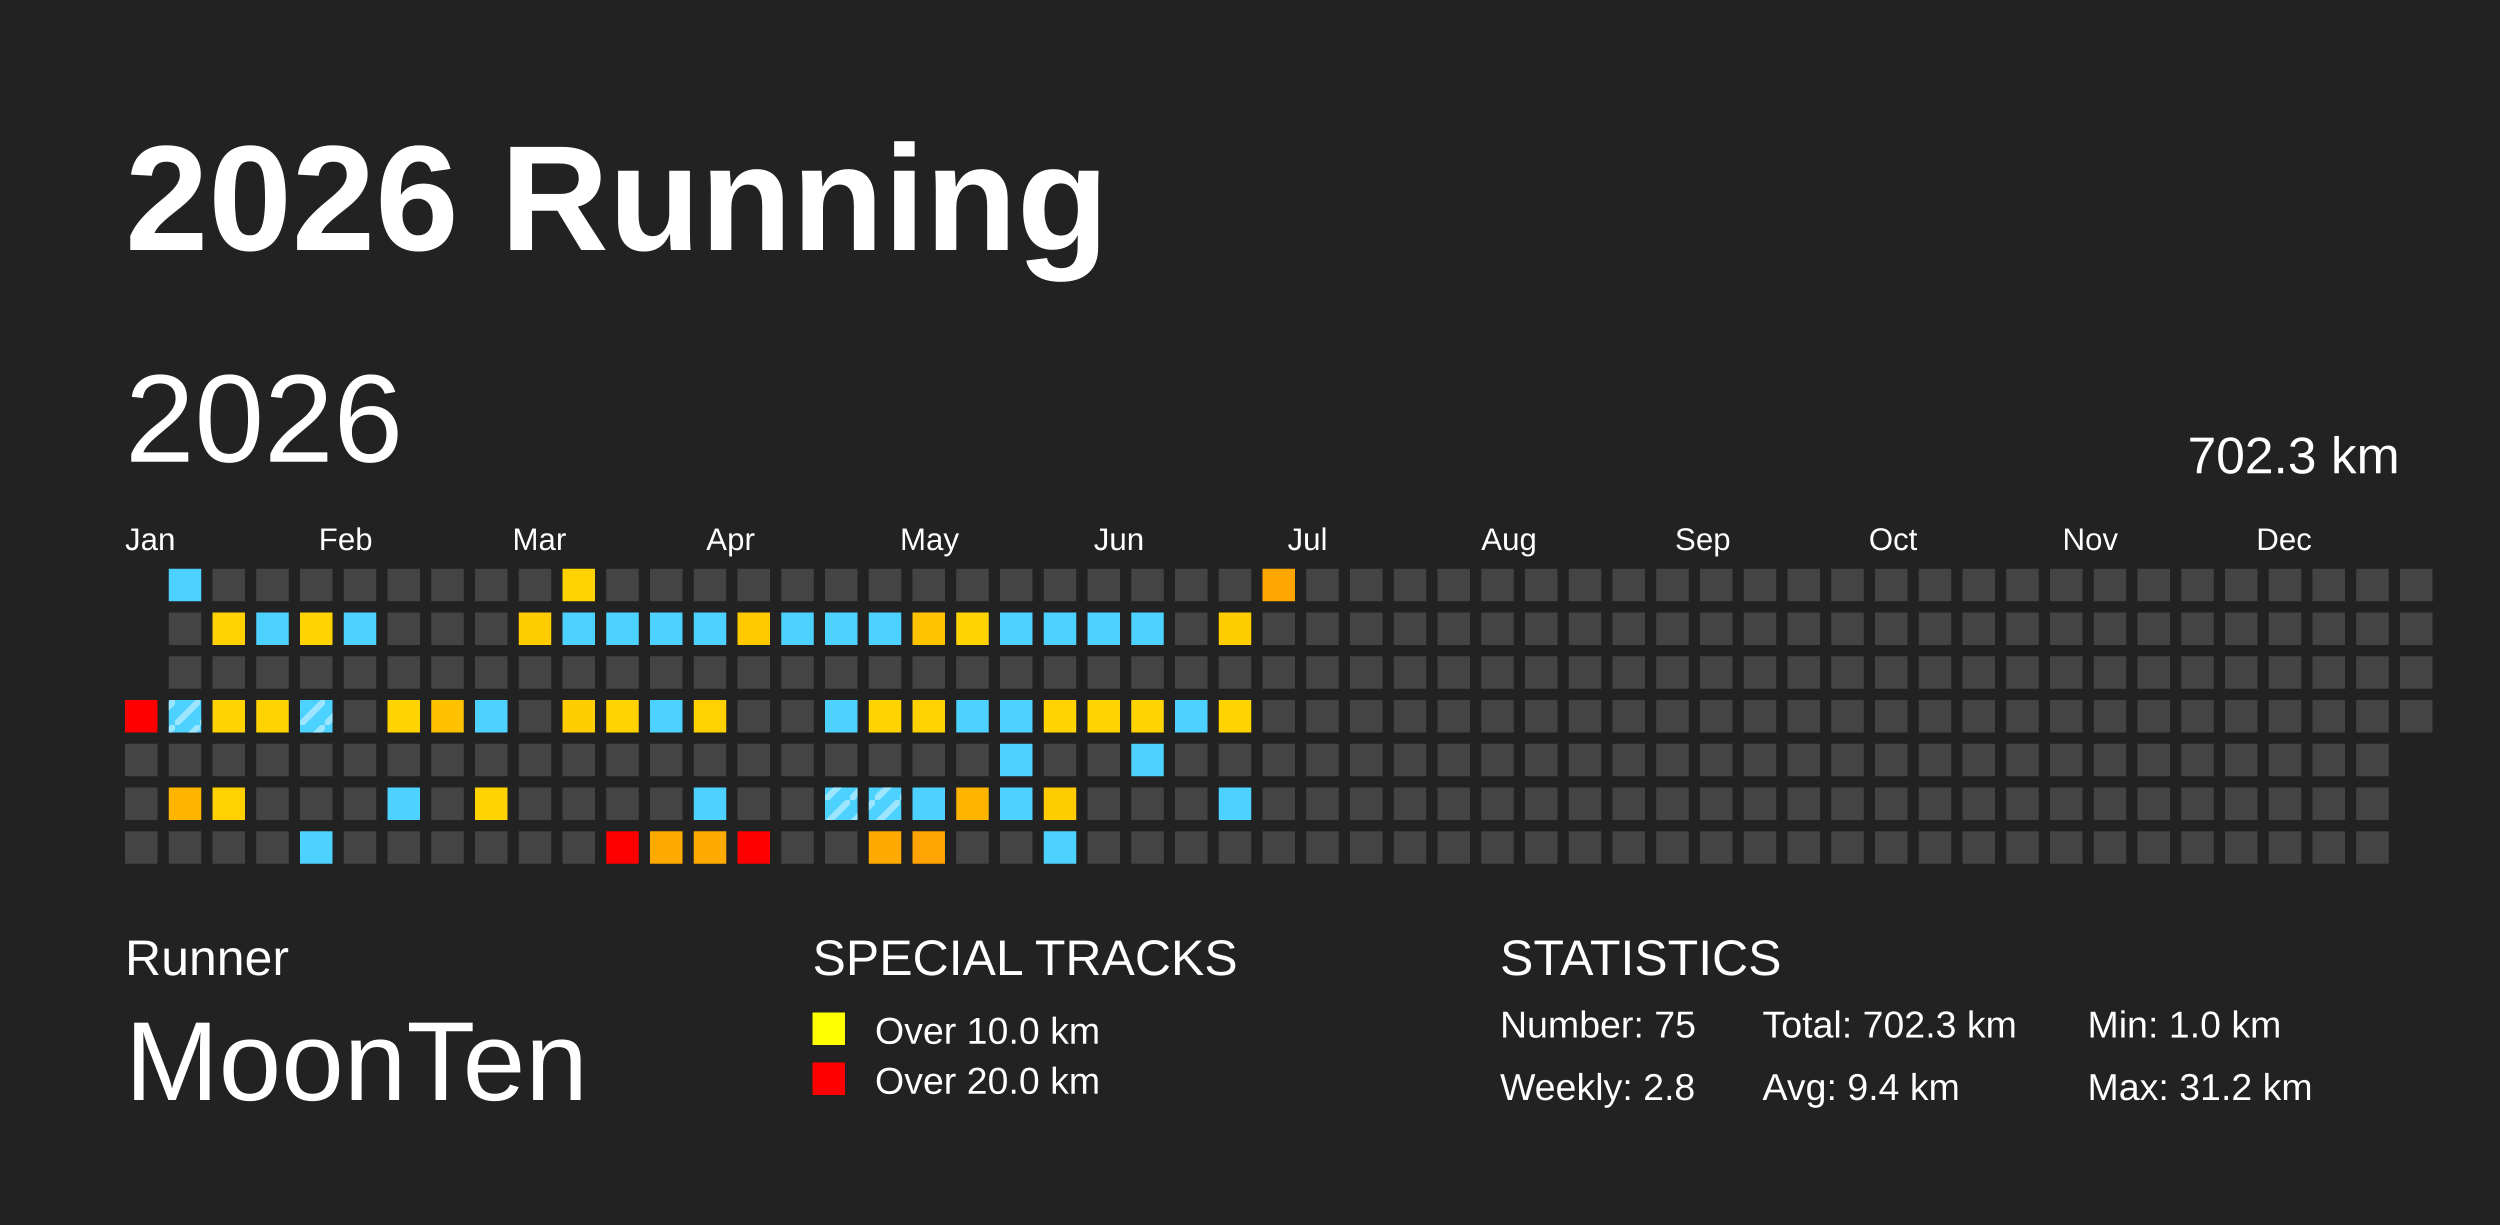
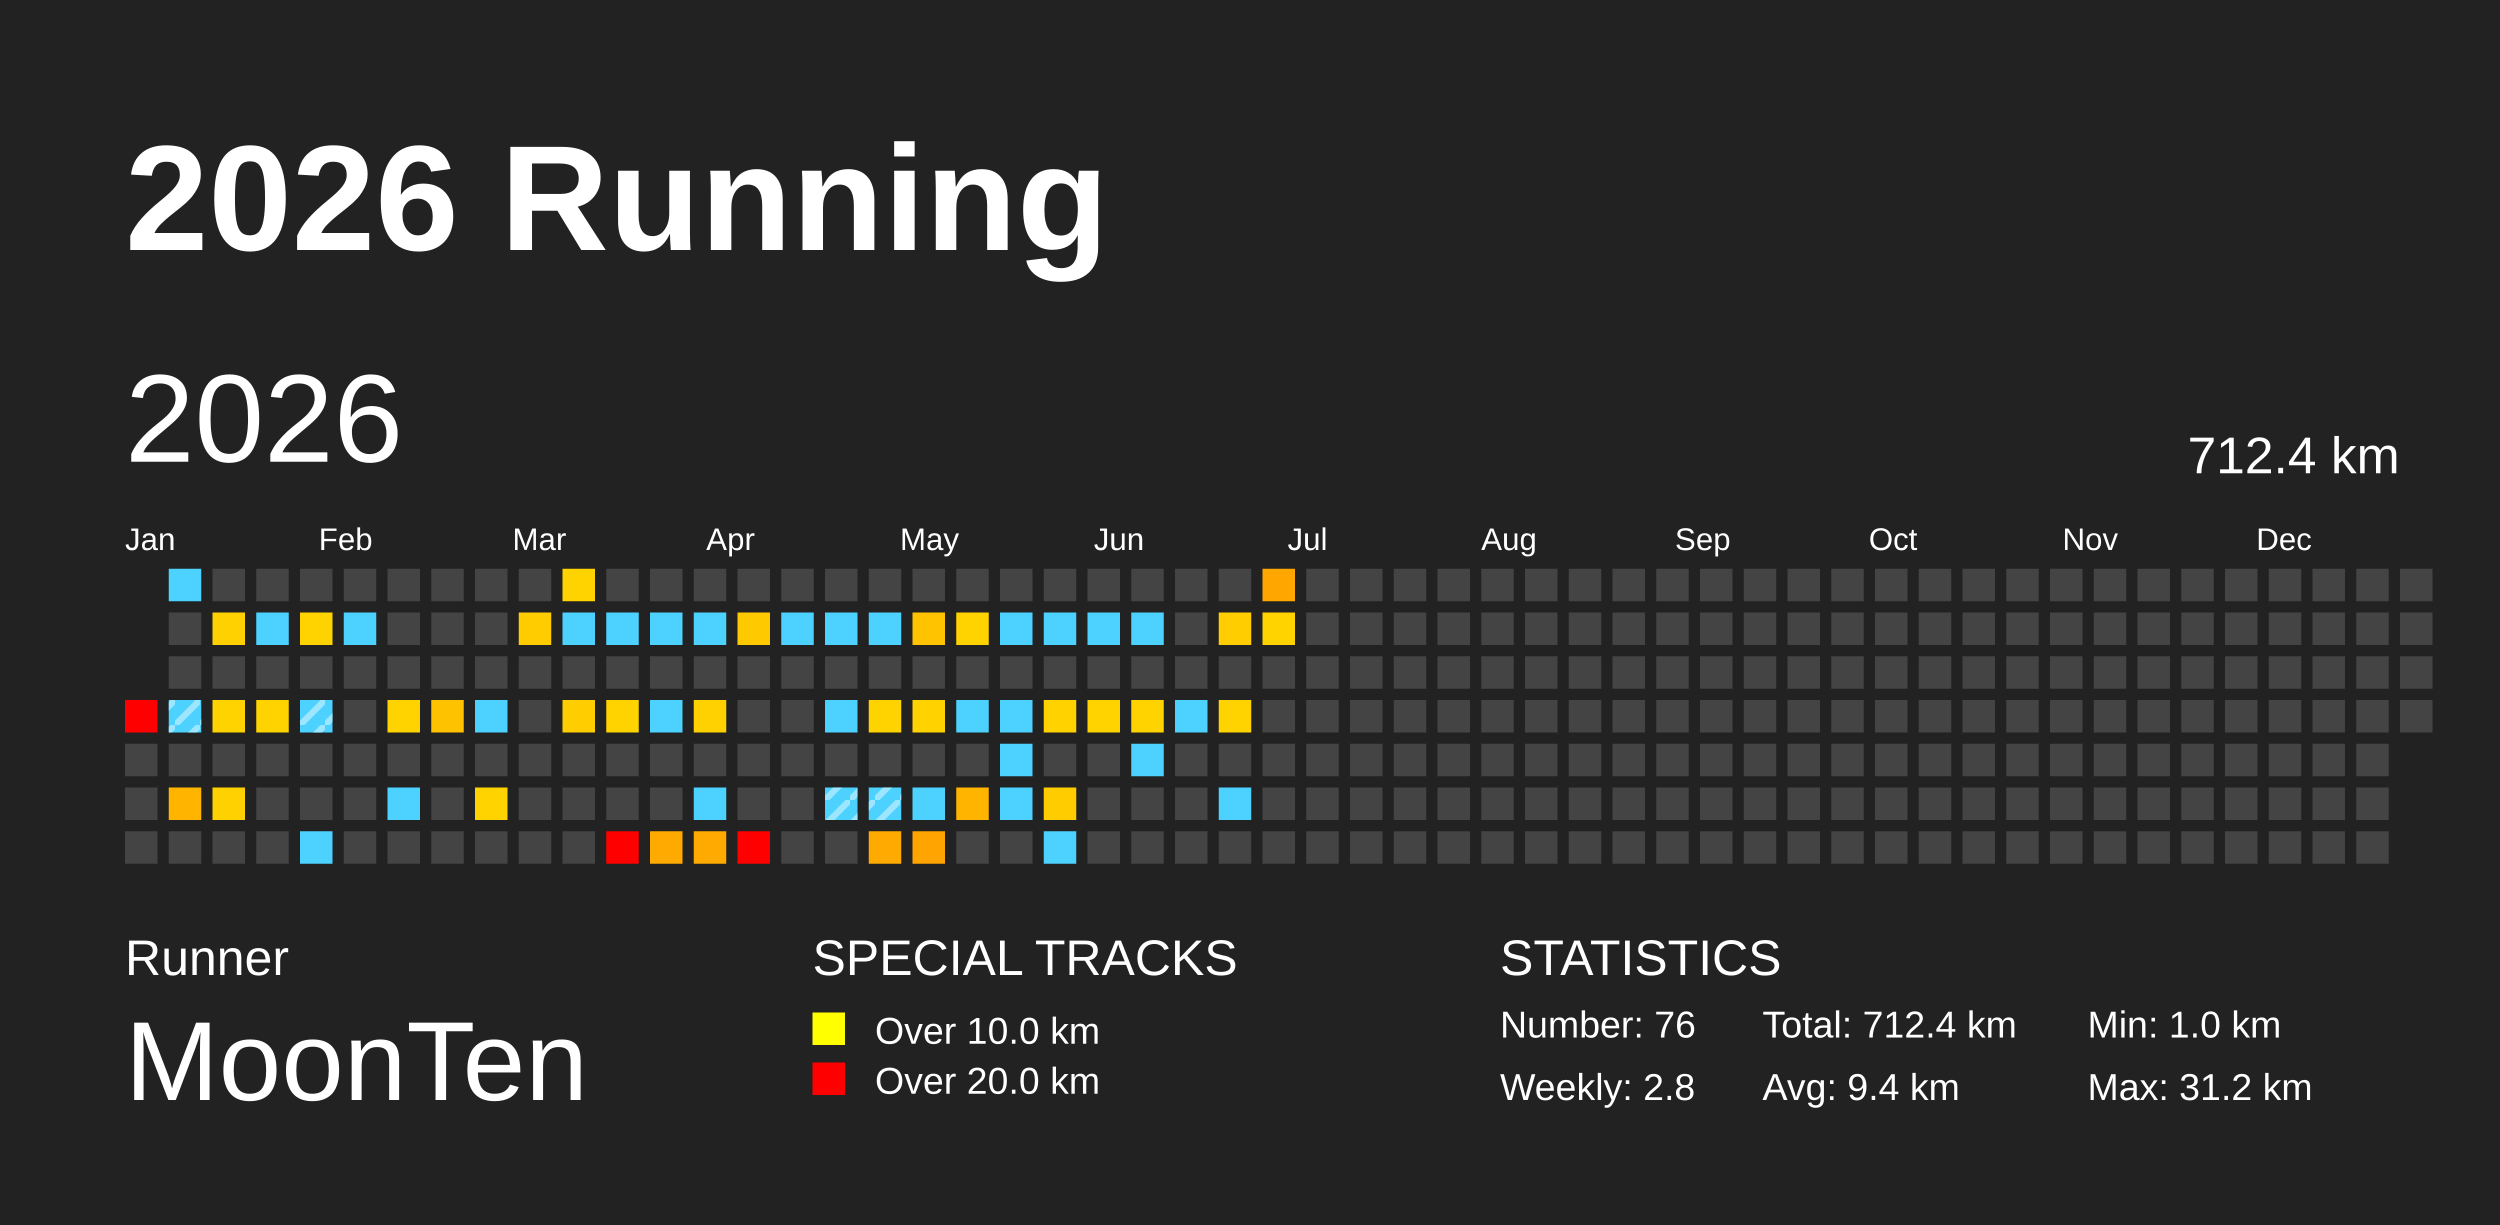
<svg xmlns="http://www.w3.org/2000/svg" baseProfile="full" height="98mm" version="1.1" viewBox="0,0,200,98" width="200mm">
  <defs>
    <pattern height="2" id="indoor-stripe" patternUnits="userSpaceOnUse" width="2">
      <line stroke="white" stroke-opacity="0.45" stroke-width="0.5" x1="0" x2="2" y1="2" y2="0" />
    </pattern>
  </defs>
  <rect fill="#222222" height="98" width="200" x="0" y="0" />
  <text fill="#FFFFFF" style="font-size:12px; font-family:Arial; font-weight:bold;" x="10" y="20">2026 Running</text>
  <text fill="#FFFFFF" style="font-size:4px; font-family:Arial" x="10" y="78">Runner</text>
  <text fill="#FFFFFF" style="font-size:9px; font-family:Arial" x="10" y="88">MoonTen</text>
  <text fill="#FFFFFF" style="font-size:4px; font-family:Arial" x="65" y="78">SPECIAL TRACKS</text>
  <rect fill="yellow" height="2.6" width="2.6" x="65" y="81" />
  <text fill="#FFFFFF" style="font-size:3px; font-family:Arial" x="70" y="83.5">Over 10.0 km</text>
  <rect fill="red" height="2.6" width="2.6" x="65" y="85" />
  <text fill="#FFFFFF" style="font-size:3px; font-family:Arial" x="70" y="87.5">Over 20.0 km</text>
  <text fill="#FFFFFF" style="font-size:4px; font-family:Arial" x="120" y="78">STATISTICS</text>
-   <text fill="#FFFFFF" style="font-size:3px; font-family:Arial" x="120" y="83">Number: 75</text>
+   <text fill="#FFFFFF" style="font-size:3px; font-family:Arial" x="120" y="83">Number: 76</text>
  <text fill="#FFFFFF" style="font-size:3px; font-family:Arial" x="120" y="88">Weekly: 2.8</text>
-   <text fill="#FFFFFF" style="font-size:3px; font-family:Arial" x="141" y="83">Total: 702.3 km</text>
+   <text fill="#FFFFFF" style="font-size:3px; font-family:Arial" x="141" y="83">Total: 712.4 km</text>
  <text fill="#FFFFFF" style="font-size:3px; font-family:Arial" x="141" y="88">Avg: 9.4 km</text>
  <text fill="#FFFFFF" style="font-size:3px; font-family:Arial" x="167" y="83">Min: 1.0 km</text>
  <text fill="#FFFFFF" style="font-size:3px; font-family:Arial" x="167" y="88">Max: 31.2 km</text>
  <text dominant-baseline="hanging" fill="#FFFFFF" style="font-size:10.0px; font-family:Arial;" x="10" y="30">2026</text>
-   <text dominant-baseline="hanging" fill="#FFFFFF" style="font-size:4.125px; font-family:Arial;" x="175" y="35">702.3 km</text>
+   <text dominant-baseline="hanging" fill="#FFFFFF" style="font-size:4.125px; font-family:Arial;" x="175" y="35">712.4 km</text>
  <text fill="#FFFFFF" style="font-size:2.5px; font-family:Arial" x="10.0" y="44">Jan</text>
  <text fill="#FFFFFF" style="font-size:2.5px; font-family:Arial" x="25.5" y="44">Feb</text>
  <text fill="#FFFFFF" style="font-size:2.5px; font-family:Arial" x="41.0" y="44">Mar</text>
  <text fill="#FFFFFF" style="font-size:2.5px; font-family:Arial" x="56.5" y="44">Apr</text>
  <text fill="#FFFFFF" style="font-size:2.5px; font-family:Arial" x="72.0" y="44">May</text>
  <text fill="#FFFFFF" style="font-size:2.5px; font-family:Arial" x="87.5" y="44">Jun</text>
  <text fill="#FFFFFF" style="font-size:2.5px; font-family:Arial" x="103.0" y="44">Jul</text>
  <text fill="#FFFFFF" style="font-size:2.5px; font-family:Arial" x="118.5" y="44">Aug</text>
  <text fill="#FFFFFF" style="font-size:2.5px; font-family:Arial" x="134.0" y="44">Sep</text>
  <text fill="#FFFFFF" style="font-size:2.5px; font-family:Arial" x="149.5" y="44">Oct</text>
  <text fill="#FFFFFF" style="font-size:2.5px; font-family:Arial" x="165.0" y="44">Nov</text>
  <text fill="#FFFFFF" style="font-size:2.5px; font-family:Arial" x="180.5" y="44">Dec</text>
  <rect fill="red" height="2.6" width="2.6" x="10.0" y="56.0" />
  <rect fill="#444444" height="2.6" width="2.6" x="10.0" y="59.5" />
  <rect fill="#444444" height="2.6" width="2.6" x="10.0" y="63.0" />
  <rect fill="#444444" height="2.6" width="2.6" x="10.0" y="66.5" />
  <rect fill="#4dd2ff" height="2.6" width="2.6" x="13.5" y="45.5" />
  <rect fill="#444444" height="2.6" width="2.6" x="13.5" y="49.0" />
  <rect fill="#444444" height="2.6" width="2.6" x="13.5" y="52.5" />
  <rect fill="#4dd2ff" height="2.6" width="2.6" x="13.5" y="56.0" />
  <rect fill="url(#indoor-stripe)" height="2.6" style="pointer-events: none;" width="2.6" x="13.5" y="56.0" />
  <rect fill="#444444" height="2.6" width="2.6" x="13.5" y="59.5" />
  <rect fill="#ffb500" height="2.6" width="2.6" x="13.5" y="63.0" />
  <rect fill="#444444" height="2.6" width="2.6" x="13.5" y="66.5" />
  <rect fill="#444444" height="2.6" width="2.6" x="17.0" y="45.5" />
  <rect fill="#ffd100" height="2.6" width="2.6" x="17.0" y="49.0" />
  <rect fill="#444444" height="2.6" width="2.6" x="17.0" y="52.5" />
  <rect fill="#ffd300" height="2.6" width="2.6" x="17.0" y="56.0" />
  <rect fill="#444444" height="2.6" width="2.6" x="17.0" y="59.5" />
  <rect fill="#ffd100" height="2.6" width="2.6" x="17.0" y="63.0" />
  <rect fill="#444444" height="2.6" width="2.6" x="17.0" y="66.5" />
  <rect fill="#444444" height="2.6" width="2.6" x="20.5" y="45.5" />
  <rect fill="#4dd2ff" height="2.6" width="2.6" x="20.5" y="49.0" />
  <rect fill="#444444" height="2.6" width="2.6" x="20.5" y="52.5" />
  <rect fill="#ffd300" height="2.6" width="2.6" x="20.5" y="56.0" />
  <rect fill="#444444" height="2.6" width="2.6" x="20.5" y="59.5" />
  <rect fill="#444444" height="2.6" width="2.6" x="20.5" y="63.0" />
  <rect fill="#444444" height="2.6" width="2.6" x="20.5" y="66.5" />
  <rect fill="#444444" height="2.6" width="2.6" x="24.0" y="45.5" />
  <rect fill="#ffd300" height="2.6" width="2.6" x="24.0" y="49.0" />
  <rect fill="#444444" height="2.6" width="2.6" x="24.0" y="52.5" />
  <rect fill="#4dd2ff" height="2.6" width="2.6" x="24.0" y="56.0" />
  <rect fill="url(#indoor-stripe)" height="2.6" style="pointer-events: none;" width="2.6" x="24.0" y="56.0" />
  <rect fill="#444444" height="2.6" width="2.6" x="24.0" y="59.5" />
  <rect fill="#444444" height="2.6" width="2.6" x="24.0" y="63.0" />
  <rect fill="#4dd2ff" height="2.6" width="2.6" x="24.0" y="66.5" />
  <rect fill="#444444" height="2.6" width="2.6" x="27.5" y="45.5" />
  <rect fill="#4dd2ff" height="2.6" width="2.6" x="27.5" y="49.0" />
  <rect fill="#444444" height="2.6" width="2.6" x="27.5" y="52.5" />
  <rect fill="#444444" height="2.6" width="2.6" x="27.5" y="56.0" />
  <rect fill="#444444" height="2.6" width="2.6" x="27.5" y="59.5" />
  <rect fill="#444444" height="2.6" width="2.6" x="27.5" y="63.0" />
  <rect fill="#444444" height="2.6" width="2.6" x="27.5" y="66.5" />
  <rect fill="#444444" height="2.6" width="2.6" x="31.0" y="45.5" />
  <rect fill="#444444" height="2.6" width="2.6" x="31.0" y="49.0" />
  <rect fill="#444444" height="2.6" width="2.6" x="31.0" y="52.5" />
  <rect fill="#ffd300" height="2.6" width="2.6" x="31.0" y="56.0" />
  <rect fill="#444444" height="2.6" width="2.6" x="31.0" y="59.5" />
  <rect fill="#4dd2ff" height="2.6" width="2.6" x="31.0" y="63.0" />
  <rect fill="#444444" height="2.6" width="2.6" x="31.0" y="66.5" />
  <rect fill="#444444" height="2.6" width="2.6" x="34.5" y="45.5" />
  <rect fill="#444444" height="2.6" width="2.6" x="34.5" y="49.0" />
  <rect fill="#444444" height="2.6" width="2.6" x="34.5" y="52.5" />
  <rect fill="#ffc200" height="2.6" width="2.6" x="34.5" y="56.0" />
  <rect fill="#444444" height="2.6" width="2.6" x="34.5" y="59.5" />
  <rect fill="#444444" height="2.6" width="2.6" x="34.5" y="63.0" />
  <rect fill="#444444" height="2.6" width="2.6" x="34.5" y="66.5" />
  <rect fill="#444444" height="2.6" width="2.6" x="38.0" y="45.5" />
  <rect fill="#444444" height="2.6" width="2.6" x="38.0" y="49.0" />
  <rect fill="#444444" height="2.6" width="2.6" x="38.0" y="52.5" />
  <rect fill="#4dd2ff" height="2.6" width="2.6" x="38.0" y="56.0" />
  <rect fill="#444444" height="2.6" width="2.6" x="38.0" y="59.5" />
  <rect fill="#ffd300" height="2.6" width="2.6" x="38.0" y="63.0" />
  <rect fill="#444444" height="2.6" width="2.6" x="38.0" y="66.5" />
  <rect fill="#444444" height="2.6" width="2.6" x="41.5" y="45.5" />
  <rect fill="#ffcc00" height="2.6" width="2.6" x="41.5" y="49.0" />
  <rect fill="#444444" height="2.6" width="2.6" x="41.5" y="52.5" />
  <rect fill="#444444" height="2.6" width="2.6" x="41.5" y="56.0" />
  <rect fill="#444444" height="2.6" width="2.6" x="41.5" y="59.5" />
  <rect fill="#444444" height="2.6" width="2.6" x="41.5" y="63.0" />
  <rect fill="#444444" height="2.6" width="2.6" x="41.5" y="66.5" />
  <rect fill="#ffd300" height="2.6" width="2.6" x="45.0" y="45.5" />
  <rect fill="#4dd2ff" height="2.6" width="2.6" x="45.0" y="49.0" />
  <rect fill="#444444" height="2.6" width="2.6" x="45.0" y="52.5" />
  <rect fill="#ffcd00" height="2.6" width="2.6" x="45.0" y="56.0" />
  <rect fill="#444444" height="2.6" width="2.6" x="45.0" y="59.5" />
  <rect fill="#444444" height="2.6" width="2.6" x="45.0" y="63.0" />
  <rect fill="#444444" height="2.6" width="2.6" x="45.0" y="66.5" />
  <rect fill="#444444" height="2.6" width="2.6" x="48.5" y="45.5" />
  <rect fill="#4dd2ff" height="2.6" width="2.6" x="48.5" y="49.0" />
  <rect fill="#444444" height="2.6" width="2.6" x="48.5" y="52.5" />
  <rect fill="#ffd300" height="2.6" width="2.6" x="48.5" y="56.0" />
  <rect fill="#444444" height="2.6" width="2.6" x="48.5" y="59.5" />
  <rect fill="#444444" height="2.6" width="2.6" x="48.5" y="63.0" />
  <rect fill="red" height="2.6" width="2.6" x="48.5" y="66.5" />
  <rect fill="#444444" height="2.6" width="2.6" x="52.0" y="45.5" />
  <rect fill="#4dd2ff" height="2.6" width="2.6" x="52.0" y="49.0" />
  <rect fill="#444444" height="2.6" width="2.6" x="52.0" y="52.5" />
  <rect fill="#4dd2ff" height="2.6" width="2.6" x="52.0" y="56.0" />
  <rect fill="#444444" height="2.6" width="2.6" x="52.0" y="59.5" />
  <rect fill="#444444" height="2.6" width="2.6" x="52.0" y="63.0" />
  <rect fill="#ffaa00" height="2.6" width="2.6" x="52.0" y="66.5" />
  <rect fill="#444444" height="2.6" width="2.6" x="55.5" y="45.5" />
  <rect fill="#4dd2ff" height="2.6" width="2.6" x="55.5" y="49.0" />
  <rect fill="#444444" height="2.6" width="2.6" x="55.5" y="52.5" />
  <rect fill="#ffd100" height="2.6" width="2.6" x="55.5" y="56.0" />
  <rect fill="#444444" height="2.6" width="2.6" x="55.5" y="59.5" />
  <rect fill="#4dd2ff" height="2.6" width="2.6" x="55.5" y="63.0" />
  <rect fill="#ffaa00" height="2.6" width="2.6" x="55.5" y="66.5" />
  <rect fill="#444444" height="2.6" width="2.6" x="59.0" y="45.5" />
  <rect fill="#ffc900" height="2.6" width="2.6" x="59.0" y="49.0" />
  <rect fill="#444444" height="2.6" width="2.6" x="59.0" y="52.5" />
  <rect fill="#444444" height="2.6" width="2.6" x="59.0" y="56.0" />
  <rect fill="#444444" height="2.6" width="2.6" x="59.0" y="59.5" />
  <rect fill="#444444" height="2.6" width="2.6" x="59.0" y="63.0" />
  <rect fill="red" height="2.6" width="2.6" x="59.0" y="66.5" />
  <rect fill="#444444" height="2.6" width="2.6" x="62.5" y="45.5" />
  <rect fill="#4dd2ff" height="2.6" width="2.6" x="62.5" y="49.0" />
  <rect fill="#444444" height="2.6" width="2.6" x="62.5" y="52.5" />
  <rect fill="#444444" height="2.6" width="2.6" x="62.5" y="56.0" />
  <rect fill="#444444" height="2.6" width="2.6" x="62.5" y="59.5" />
  <rect fill="#444444" height="2.6" width="2.6" x="62.5" y="63.0" />
  <rect fill="#444444" height="2.6" width="2.6" x="62.5" y="66.5" />
  <rect fill="#444444" height="2.6" width="2.6" x="66.0" y="45.5" />
  <rect fill="#4dd2ff" height="2.6" width="2.6" x="66.0" y="49.0" />
  <rect fill="#444444" height="2.6" width="2.6" x="66.0" y="52.5" />
  <rect fill="#4dd2ff" height="2.6" width="2.6" x="66.0" y="56.0" />
  <rect fill="#444444" height="2.6" width="2.6" x="66.0" y="59.5" />
  <rect fill="#4dd2ff" height="2.6" width="2.6" x="66.0" y="63.0" />
  <rect fill="url(#indoor-stripe)" height="2.6" style="pointer-events: none;" width="2.6" x="66.0" y="63.0" />
  <rect fill="#444444" height="2.6" width="2.6" x="66.0" y="66.5" />
  <rect fill="#444444" height="2.6" width="2.6" x="69.5" y="45.5" />
  <rect fill="#4dd2ff" height="2.6" width="2.6" x="69.5" y="49.0" />
  <rect fill="#444444" height="2.6" width="2.6" x="69.5" y="52.5" />
  <rect fill="#ffd300" height="2.6" width="2.6" x="69.5" y="56.0" />
  <rect fill="#444444" height="2.6" width="2.6" x="69.5" y="59.5" />
  <rect fill="#4dd2ff" height="2.6" width="2.6" x="69.5" y="63.0" />
  <rect fill="url(#indoor-stripe)" height="2.6" style="pointer-events: none;" width="2.6" x="69.5" y="63.0" />
  <rect fill="#ffaa00" height="2.6" width="2.6" x="69.5" y="66.5" />
  <rect fill="#444444" height="2.6" width="2.6" x="73.0" y="45.5" />
  <rect fill="#ffc300" height="2.6" width="2.6" x="73.0" y="49.0" />
  <rect fill="#444444" height="2.6" width="2.6" x="73.0" y="52.5" />
  <rect fill="#ffd200" height="2.6" width="2.6" x="73.0" y="56.0" />
  <rect fill="#444444" height="2.6" width="2.6" x="73.0" y="59.5" />
  <rect fill="#4dd2ff" height="2.6" width="2.6" x="73.0" y="63.0" />
  <rect fill="#ffa400" height="2.6" width="2.6" x="73.0" y="66.5" />
  <rect fill="#444444" height="2.6" width="2.6" x="76.5" y="45.5" />
  <rect fill="#ffd300" height="2.6" width="2.6" x="76.5" y="49.0" />
  <rect fill="#444444" height="2.6" width="2.6" x="76.5" y="52.5" />
  <rect fill="#4dd2ff" height="2.6" width="2.6" x="76.5" y="56.0" />
  <rect fill="#444444" height="2.6" width="2.6" x="76.5" y="59.5" />
  <rect fill="#ffb400" height="2.6" width="2.6" x="76.5" y="63.0" />
  <rect fill="#444444" height="2.6" width="2.6" x="76.5" y="66.5" />
  <rect fill="#444444" height="2.6" width="2.6" x="80.0" y="45.5" />
  <rect fill="#4dd2ff" height="2.6" width="2.6" x="80.0" y="49.0" />
  <rect fill="#444444" height="2.6" width="2.6" x="80.0" y="52.5" />
  <rect fill="#4dd2ff" height="2.6" width="2.6" x="80.0" y="56.0" />
  <rect fill="#4dd2ff" height="2.6" width="2.6" x="80.0" y="59.5" />
  <rect fill="#4dd2ff" height="2.6" width="2.6" x="80.0" y="63.0" />
  <rect fill="#444444" height="2.6" width="2.6" x="80.0" y="66.5" />
  <rect fill="#444444" height="2.6" width="2.6" x="83.5" y="45.5" />
  <rect fill="#4dd2ff" height="2.6" width="2.6" x="83.5" y="49.0" />
  <rect fill="#444444" height="2.6" width="2.6" x="83.5" y="52.5" />
  <rect fill="#ffd200" height="2.6" width="2.6" x="83.5" y="56.0" />
  <rect fill="#444444" height="2.6" width="2.6" x="83.5" y="59.5" />
  <rect fill="#ffcc00" height="2.6" width="2.6" x="83.5" y="63.0" />
  <rect fill="#4dd2ff" height="2.6" width="2.6" x="83.5" y="66.5" />
  <rect fill="#444444" height="2.6" width="2.6" x="87.0" y="45.5" />
  <rect fill="#4dd2ff" height="2.6" width="2.6" x="87.0" y="49.0" />
  <rect fill="#444444" height="2.6" width="2.6" x="87.0" y="52.5" />
  <rect fill="#ffd300" height="2.6" width="2.6" x="87.0" y="56.0" />
  <rect fill="#444444" height="2.6" width="2.6" x="87.0" y="59.5" />
  <rect fill="#444444" height="2.6" width="2.6" x="87.0" y="63.0" />
  <rect fill="#444444" height="2.6" width="2.6" x="87.0" y="66.5" />
  <rect fill="#444444" height="2.6" width="2.6" x="90.5" y="45.5" />
  <rect fill="#4dd2ff" height="2.6" width="2.6" x="90.5" y="49.0" />
  <rect fill="#444444" height="2.6" width="2.6" x="90.5" y="52.5" />
  <rect fill="#ffd300" height="2.6" width="2.6" x="90.5" y="56.0" />
  <rect fill="#4dd2ff" height="2.6" width="2.6" x="90.5" y="59.5" />
  <rect fill="#444444" height="2.6" width="2.6" x="90.5" y="63.0" />
  <rect fill="#444444" height="2.6" width="2.6" x="90.5" y="66.5" />
  <rect fill="#444444" height="2.6" width="2.6" x="94.0" y="45.5" />
  <rect fill="#444444" height="2.6" width="2.6" x="94.0" y="49.0" />
  <rect fill="#444444" height="2.6" width="2.6" x="94.0" y="52.5" />
  <rect fill="#4dd2ff" height="2.6" width="2.6" x="94.0" y="56.0" />
  <rect fill="#444444" height="2.6" width="2.6" x="94.0" y="59.5" />
  <rect fill="#444444" height="2.6" width="2.6" x="94.0" y="63.0" />
  <rect fill="#444444" height="2.6" width="2.6" x="94.0" y="66.5" />
  <rect fill="#444444" height="2.6" width="2.6" x="97.5" y="45.5" />
  <rect fill="#ffcd00" height="2.6" width="2.6" x="97.5" y="49.0" />
  <rect fill="#444444" height="2.6" width="2.6" x="97.5" y="52.5" />
  <rect fill="#ffd300" height="2.6" width="2.6" x="97.5" y="56.0" />
  <rect fill="#444444" height="2.6" width="2.6" x="97.5" y="59.5" />
  <rect fill="#4dd2ff" height="2.6" width="2.6" x="97.5" y="63.0" />
  <rect fill="#444444" height="2.6" width="2.6" x="97.5" y="66.5" />
  <rect fill="#ffa700" height="2.6" width="2.6" x="101.0" y="45.5" />
-   <rect fill="#444444" height="2.6" width="2.6" x="101.0" y="49.0" />
+   <rect fill="#ffd300" height="2.6" width="2.6" x="101.0" y="49.0" />
  <rect fill="#444444" height="2.6" width="2.6" x="101.0" y="52.5" />
  <rect fill="#444444" height="2.6" width="2.6" x="101.0" y="56.0" />
  <rect fill="#444444" height="2.6" width="2.6" x="101.0" y="59.5" />
  <rect fill="#444444" height="2.6" width="2.6" x="101.0" y="63.0" />
  <rect fill="#444444" height="2.6" width="2.6" x="101.0" y="66.5" />
  <rect fill="#444444" height="2.6" width="2.6" x="104.5" y="45.5" />
  <rect fill="#444444" height="2.6" width="2.6" x="104.5" y="49.0" />
  <rect fill="#444444" height="2.6" width="2.6" x="104.5" y="52.5" />
  <rect fill="#444444" height="2.6" width="2.6" x="104.5" y="56.0" />
  <rect fill="#444444" height="2.6" width="2.6" x="104.5" y="59.5" />
  <rect fill="#444444" height="2.6" width="2.6" x="104.5" y="63.0" />
  <rect fill="#444444" height="2.6" width="2.6" x="104.5" y="66.5" />
  <rect fill="#444444" height="2.6" width="2.6" x="108.0" y="45.5" />
  <rect fill="#444444" height="2.6" width="2.6" x="108.0" y="49.0" />
  <rect fill="#444444" height="2.6" width="2.6" x="108.0" y="52.5" />
  <rect fill="#444444" height="2.6" width="2.6" x="108.0" y="56.0" />
  <rect fill="#444444" height="2.6" width="2.6" x="108.0" y="59.5" />
  <rect fill="#444444" height="2.6" width="2.6" x="108.0" y="63.0" />
  <rect fill="#444444" height="2.6" width="2.6" x="108.0" y="66.5" />
  <rect fill="#444444" height="2.6" width="2.6" x="111.5" y="45.5" />
  <rect fill="#444444" height="2.6" width="2.6" x="111.5" y="49.0" />
  <rect fill="#444444" height="2.6" width="2.6" x="111.5" y="52.5" />
  <rect fill="#444444" height="2.6" width="2.6" x="111.5" y="56.0" />
  <rect fill="#444444" height="2.6" width="2.6" x="111.5" y="59.5" />
  <rect fill="#444444" height="2.6" width="2.6" x="111.5" y="63.0" />
  <rect fill="#444444" height="2.6" width="2.6" x="111.5" y="66.5" />
  <rect fill="#444444" height="2.6" width="2.6" x="115.0" y="45.5" />
  <rect fill="#444444" height="2.6" width="2.6" x="115.0" y="49.0" />
  <rect fill="#444444" height="2.6" width="2.6" x="115.0" y="52.5" />
  <rect fill="#444444" height="2.6" width="2.6" x="115.0" y="56.0" />
  <rect fill="#444444" height="2.6" width="2.6" x="115.0" y="59.5" />
  <rect fill="#444444" height="2.6" width="2.6" x="115.0" y="63.0" />
  <rect fill="#444444" height="2.6" width="2.6" x="115.0" y="66.5" />
  <rect fill="#444444" height="2.6" width="2.6" x="118.5" y="45.5" />
  <rect fill="#444444" height="2.6" width="2.6" x="118.5" y="49.0" />
  <rect fill="#444444" height="2.6" width="2.6" x="118.5" y="52.5" />
  <rect fill="#444444" height="2.6" width="2.6" x="118.5" y="56.0" />
  <rect fill="#444444" height="2.6" width="2.6" x="118.5" y="59.5" />
  <rect fill="#444444" height="2.6" width="2.6" x="118.5" y="63.0" />
  <rect fill="#444444" height="2.6" width="2.6" x="118.5" y="66.5" />
  <rect fill="#444444" height="2.6" width="2.6" x="122.0" y="45.5" />
  <rect fill="#444444" height="2.6" width="2.6" x="122.0" y="49.0" />
  <rect fill="#444444" height="2.6" width="2.6" x="122.0" y="52.5" />
  <rect fill="#444444" height="2.6" width="2.6" x="122.0" y="56.0" />
  <rect fill="#444444" height="2.6" width="2.6" x="122.0" y="59.5" />
  <rect fill="#444444" height="2.6" width="2.6" x="122.0" y="63.0" />
  <rect fill="#444444" height="2.6" width="2.6" x="122.0" y="66.5" />
  <rect fill="#444444" height="2.6" width="2.6" x="125.5" y="45.5" />
  <rect fill="#444444" height="2.6" width="2.6" x="125.5" y="49.0" />
  <rect fill="#444444" height="2.6" width="2.6" x="125.5" y="52.5" />
  <rect fill="#444444" height="2.6" width="2.6" x="125.5" y="56.0" />
  <rect fill="#444444" height="2.6" width="2.6" x="125.5" y="59.5" />
  <rect fill="#444444" height="2.6" width="2.6" x="125.5" y="63.0" />
  <rect fill="#444444" height="2.6" width="2.6" x="125.5" y="66.5" />
  <rect fill="#444444" height="2.6" width="2.6" x="129.0" y="45.5" />
  <rect fill="#444444" height="2.6" width="2.6" x="129.0" y="49.0" />
  <rect fill="#444444" height="2.6" width="2.6" x="129.0" y="52.5" />
  <rect fill="#444444" height="2.6" width="2.6" x="129.0" y="56.0" />
  <rect fill="#444444" height="2.6" width="2.6" x="129.0" y="59.5" />
  <rect fill="#444444" height="2.6" width="2.6" x="129.0" y="63.0" />
  <rect fill="#444444" height="2.6" width="2.6" x="129.0" y="66.5" />
  <rect fill="#444444" height="2.6" width="2.6" x="132.5" y="45.5" />
  <rect fill="#444444" height="2.6" width="2.6" x="132.5" y="49.0" />
  <rect fill="#444444" height="2.6" width="2.6" x="132.5" y="52.5" />
  <rect fill="#444444" height="2.6" width="2.6" x="132.5" y="56.0" />
  <rect fill="#444444" height="2.6" width="2.6" x="132.5" y="59.5" />
  <rect fill="#444444" height="2.6" width="2.6" x="132.5" y="63.0" />
  <rect fill="#444444" height="2.6" width="2.6" x="132.5" y="66.5" />
  <rect fill="#444444" height="2.6" width="2.6" x="136.0" y="45.5" />
  <rect fill="#444444" height="2.6" width="2.6" x="136.0" y="49.0" />
  <rect fill="#444444" height="2.6" width="2.6" x="136.0" y="52.5" />
  <rect fill="#444444" height="2.6" width="2.6" x="136.0" y="56.0" />
  <rect fill="#444444" height="2.6" width="2.6" x="136.0" y="59.5" />
  <rect fill="#444444" height="2.6" width="2.6" x="136.0" y="63.0" />
  <rect fill="#444444" height="2.6" width="2.6" x="136.0" y="66.5" />
  <rect fill="#444444" height="2.6" width="2.6" x="139.5" y="45.5" />
  <rect fill="#444444" height="2.6" width="2.6" x="139.5" y="49.0" />
  <rect fill="#444444" height="2.6" width="2.6" x="139.5" y="52.5" />
  <rect fill="#444444" height="2.6" width="2.6" x="139.5" y="56.0" />
  <rect fill="#444444" height="2.6" width="2.6" x="139.5" y="59.5" />
  <rect fill="#444444" height="2.6" width="2.6" x="139.5" y="63.0" />
  <rect fill="#444444" height="2.6" width="2.6" x="139.5" y="66.5" />
  <rect fill="#444444" height="2.6" width="2.6" x="143.0" y="45.5" />
  <rect fill="#444444" height="2.6" width="2.6" x="143.0" y="49.0" />
  <rect fill="#444444" height="2.6" width="2.6" x="143.0" y="52.5" />
  <rect fill="#444444" height="2.6" width="2.6" x="143.0" y="56.0" />
  <rect fill="#444444" height="2.6" width="2.6" x="143.0" y="59.5" />
  <rect fill="#444444" height="2.6" width="2.6" x="143.0" y="63.0" />
  <rect fill="#444444" height="2.6" width="2.6" x="143.0" y="66.5" />
  <rect fill="#444444" height="2.6" width="2.6" x="146.5" y="45.5" />
  <rect fill="#444444" height="2.6" width="2.6" x="146.5" y="49.0" />
  <rect fill="#444444" height="2.6" width="2.6" x="146.5" y="52.5" />
  <rect fill="#444444" height="2.6" width="2.6" x="146.5" y="56.0" />
  <rect fill="#444444" height="2.6" width="2.6" x="146.5" y="59.5" />
  <rect fill="#444444" height="2.6" width="2.6" x="146.5" y="63.0" />
  <rect fill="#444444" height="2.6" width="2.6" x="146.5" y="66.5" />
  <rect fill="#444444" height="2.6" width="2.6" x="150.0" y="45.5" />
  <rect fill="#444444" height="2.6" width="2.6" x="150.0" y="49.0" />
  <rect fill="#444444" height="2.6" width="2.6" x="150.0" y="52.5" />
  <rect fill="#444444" height="2.6" width="2.6" x="150.0" y="56.0" />
  <rect fill="#444444" height="2.6" width="2.6" x="150.0" y="59.5" />
  <rect fill="#444444" height="2.6" width="2.6" x="150.0" y="63.0" />
  <rect fill="#444444" height="2.6" width="2.6" x="150.0" y="66.5" />
  <rect fill="#444444" height="2.6" width="2.6" x="153.5" y="45.5" />
  <rect fill="#444444" height="2.6" width="2.6" x="153.5" y="49.0" />
  <rect fill="#444444" height="2.6" width="2.6" x="153.5" y="52.5" />
  <rect fill="#444444" height="2.6" width="2.6" x="153.5" y="56.0" />
  <rect fill="#444444" height="2.6" width="2.6" x="153.5" y="59.5" />
  <rect fill="#444444" height="2.6" width="2.6" x="153.5" y="63.0" />
  <rect fill="#444444" height="2.6" width="2.6" x="153.5" y="66.5" />
  <rect fill="#444444" height="2.6" width="2.6" x="157.0" y="45.5" />
  <rect fill="#444444" height="2.6" width="2.6" x="157.0" y="49.0" />
  <rect fill="#444444" height="2.6" width="2.6" x="157.0" y="52.5" />
  <rect fill="#444444" height="2.6" width="2.6" x="157.0" y="56.0" />
  <rect fill="#444444" height="2.6" width="2.6" x="157.0" y="59.5" />
  <rect fill="#444444" height="2.6" width="2.6" x="157.0" y="63.0" />
  <rect fill="#444444" height="2.6" width="2.6" x="157.0" y="66.5" />
  <rect fill="#444444" height="2.6" width="2.6" x="160.5" y="45.5" />
  <rect fill="#444444" height="2.6" width="2.6" x="160.5" y="49.0" />
  <rect fill="#444444" height="2.6" width="2.6" x="160.5" y="52.5" />
  <rect fill="#444444" height="2.6" width="2.6" x="160.5" y="56.0" />
  <rect fill="#444444" height="2.6" width="2.6" x="160.5" y="59.5" />
  <rect fill="#444444" height="2.6" width="2.6" x="160.5" y="63.0" />
  <rect fill="#444444" height="2.6" width="2.6" x="160.5" y="66.5" />
  <rect fill="#444444" height="2.6" width="2.6" x="164.0" y="45.5" />
  <rect fill="#444444" height="2.6" width="2.6" x="164.0" y="49.0" />
  <rect fill="#444444" height="2.6" width="2.6" x="164.0" y="52.5" />
  <rect fill="#444444" height="2.6" width="2.6" x="164.0" y="56.0" />
  <rect fill="#444444" height="2.6" width="2.6" x="164.0" y="59.5" />
  <rect fill="#444444" height="2.6" width="2.6" x="164.0" y="63.0" />
  <rect fill="#444444" height="2.6" width="2.6" x="164.0" y="66.5" />
  <rect fill="#444444" height="2.6" width="2.6" x="167.5" y="45.5" />
  <rect fill="#444444" height="2.6" width="2.6" x="167.5" y="49.0" />
  <rect fill="#444444" height="2.6" width="2.6" x="167.5" y="52.5" />
  <rect fill="#444444" height="2.6" width="2.6" x="167.5" y="56.0" />
  <rect fill="#444444" height="2.6" width="2.6" x="167.5" y="59.5" />
  <rect fill="#444444" height="2.6" width="2.6" x="167.5" y="63.0" />
  <rect fill="#444444" height="2.6" width="2.6" x="167.5" y="66.5" />
  <rect fill="#444444" height="2.6" width="2.6" x="171.0" y="45.5" />
  <rect fill="#444444" height="2.6" width="2.6" x="171.0" y="49.0" />
  <rect fill="#444444" height="2.6" width="2.6" x="171.0" y="52.5" />
  <rect fill="#444444" height="2.6" width="2.6" x="171.0" y="56.0" />
  <rect fill="#444444" height="2.6" width="2.6" x="171.0" y="59.5" />
  <rect fill="#444444" height="2.6" width="2.6" x="171.0" y="63.0" />
  <rect fill="#444444" height="2.6" width="2.6" x="171.0" y="66.5" />
  <rect fill="#444444" height="2.6" width="2.6" x="174.5" y="45.5" />
  <rect fill="#444444" height="2.6" width="2.6" x="174.5" y="49.0" />
  <rect fill="#444444" height="2.6" width="2.6" x="174.5" y="52.5" />
  <rect fill="#444444" height="2.6" width="2.6" x="174.5" y="56.0" />
  <rect fill="#444444" height="2.6" width="2.6" x="174.5" y="59.5" />
  <rect fill="#444444" height="2.6" width="2.6" x="174.5" y="63.0" />
  <rect fill="#444444" height="2.6" width="2.6" x="174.5" y="66.5" />
  <rect fill="#444444" height="2.6" width="2.6" x="178.0" y="45.5" />
  <rect fill="#444444" height="2.6" width="2.6" x="178.0" y="49.0" />
  <rect fill="#444444" height="2.6" width="2.6" x="178.0" y="52.5" />
  <rect fill="#444444" height="2.6" width="2.6" x="178.0" y="56.0" />
  <rect fill="#444444" height="2.6" width="2.6" x="178.0" y="59.5" />
  <rect fill="#444444" height="2.6" width="2.6" x="178.0" y="63.0" />
  <rect fill="#444444" height="2.6" width="2.6" x="178.0" y="66.5" />
  <rect fill="#444444" height="2.6" width="2.6" x="181.5" y="45.5" />
  <rect fill="#444444" height="2.6" width="2.6" x="181.5" y="49.0" />
  <rect fill="#444444" height="2.6" width="2.6" x="181.5" y="52.5" />
  <rect fill="#444444" height="2.6" width="2.6" x="181.5" y="56.0" />
  <rect fill="#444444" height="2.6" width="2.6" x="181.5" y="59.5" />
  <rect fill="#444444" height="2.6" width="2.6" x="181.5" y="63.0" />
  <rect fill="#444444" height="2.6" width="2.6" x="181.5" y="66.5" />
  <rect fill="#444444" height="2.6" width="2.6" x="185.0" y="45.5" />
  <rect fill="#444444" height="2.6" width="2.6" x="185.0" y="49.0" />
  <rect fill="#444444" height="2.6" width="2.6" x="185.0" y="52.5" />
  <rect fill="#444444" height="2.6" width="2.6" x="185.0" y="56.0" />
  <rect fill="#444444" height="2.6" width="2.6" x="185.0" y="59.5" />
  <rect fill="#444444" height="2.6" width="2.6" x="185.0" y="63.0" />
  <rect fill="#444444" height="2.6" width="2.6" x="185.0" y="66.5" />
  <rect fill="#444444" height="2.6" width="2.6" x="188.5" y="45.5" />
  <rect fill="#444444" height="2.6" width="2.6" x="188.5" y="49.0" />
  <rect fill="#444444" height="2.6" width="2.6" x="188.5" y="52.5" />
  <rect fill="#444444" height="2.6" width="2.6" x="188.5" y="56.0" />
  <rect fill="#444444" height="2.6" width="2.6" x="188.5" y="59.5" />
  <rect fill="#444444" height="2.6" width="2.6" x="188.5" y="63.0" />
  <rect fill="#444444" height="2.6" width="2.6" x="188.5" y="66.5" />
  <rect fill="#444444" height="2.6" width="2.6" x="192.0" y="45.5" />
  <rect fill="#444444" height="2.6" width="2.6" x="192.0" y="49.0" />
  <rect fill="#444444" height="2.6" width="2.6" x="192.0" y="52.5" />
  <rect fill="#444444" height="2.6" width="2.6" x="192.0" y="56.0" />
</svg>
